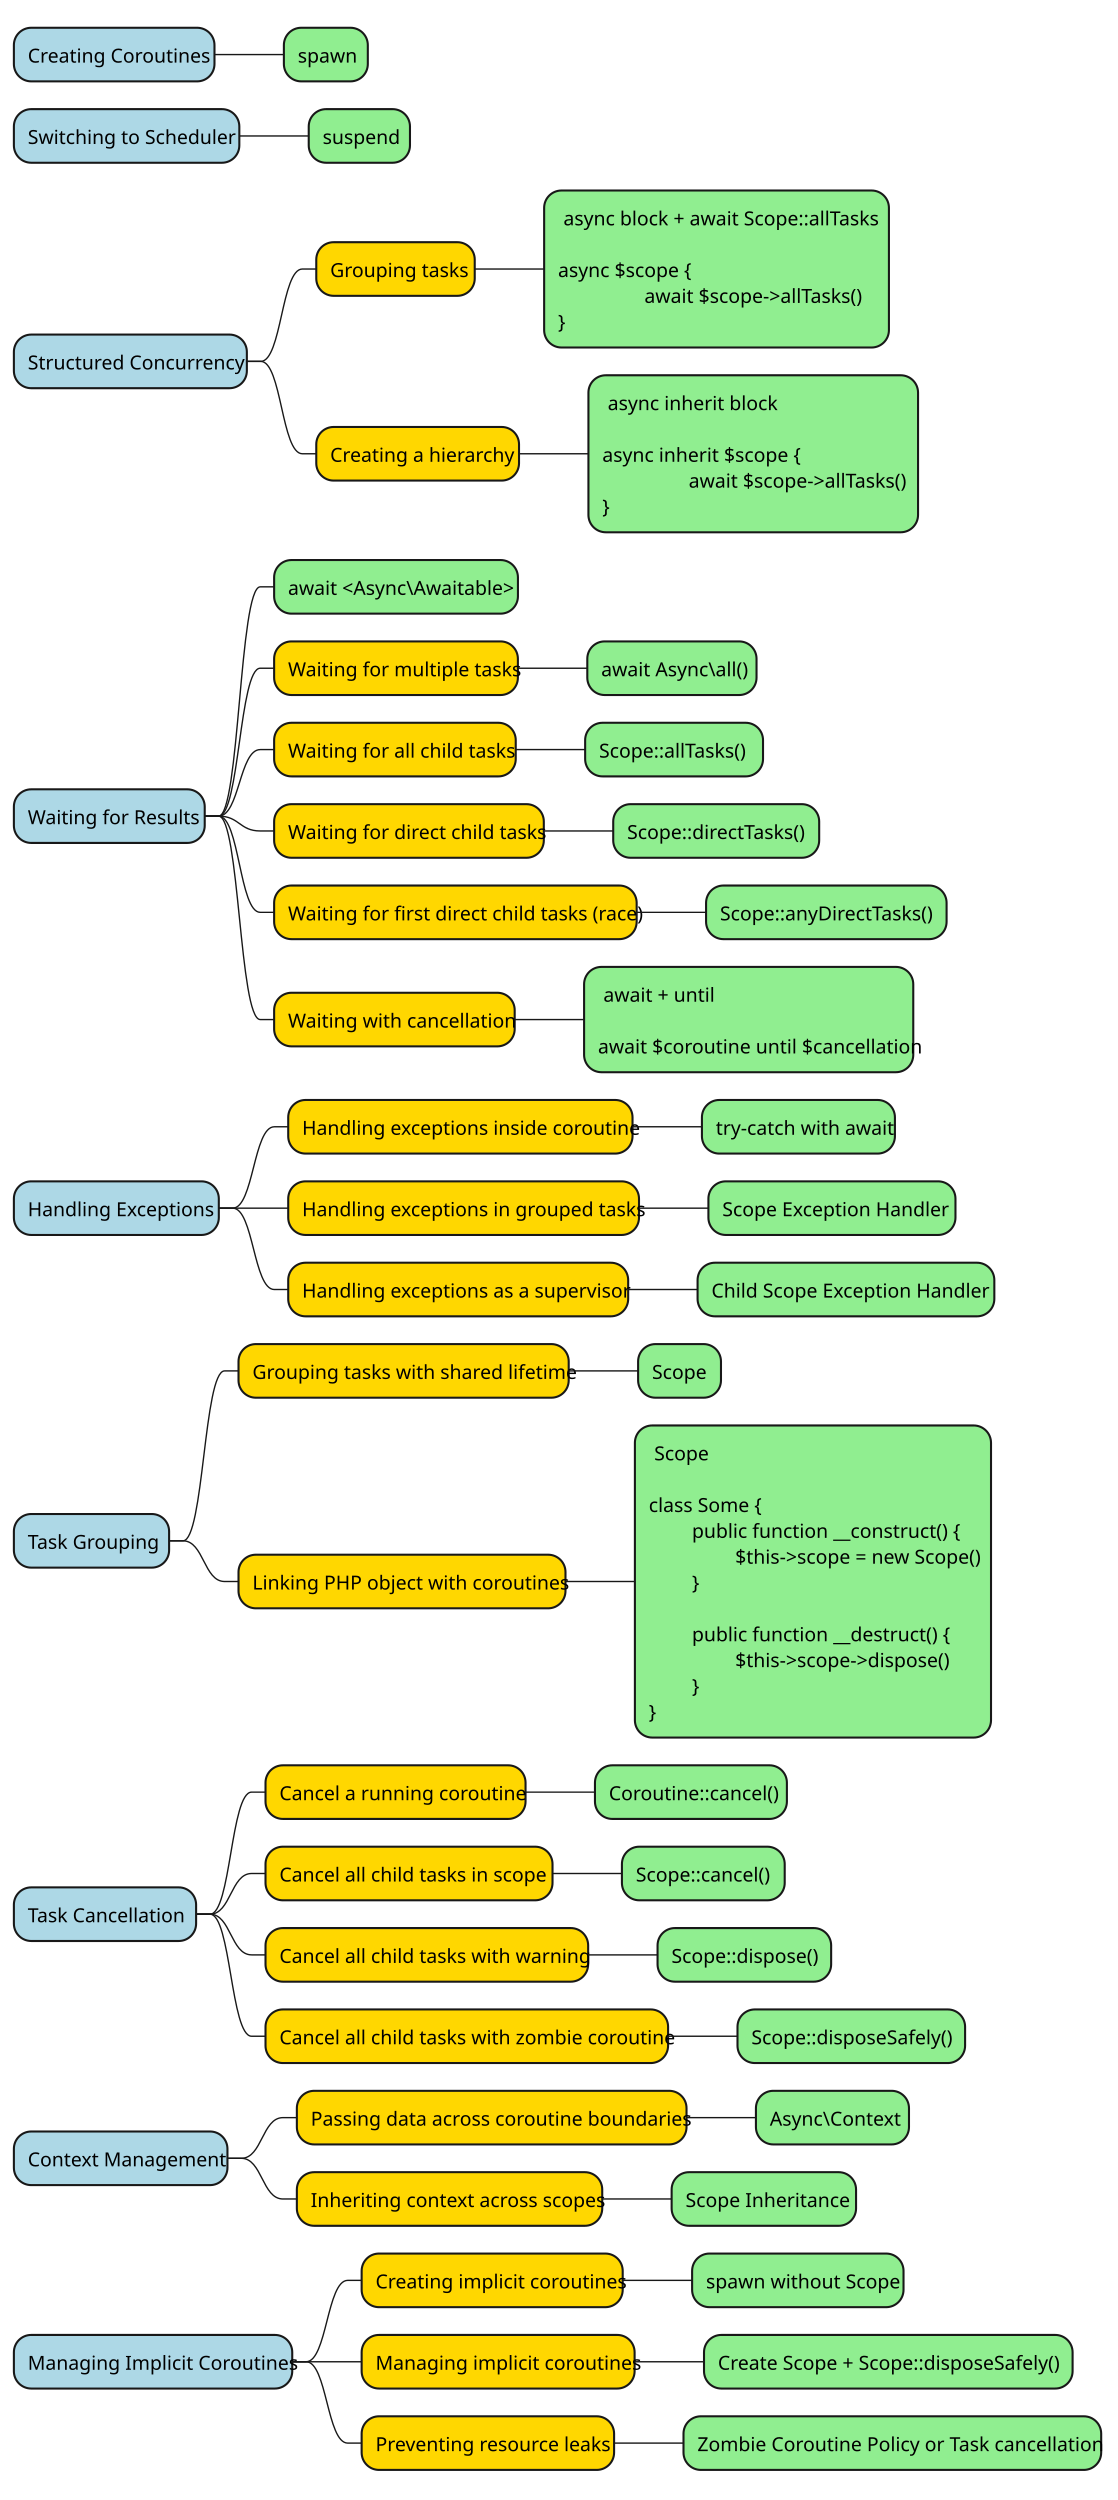
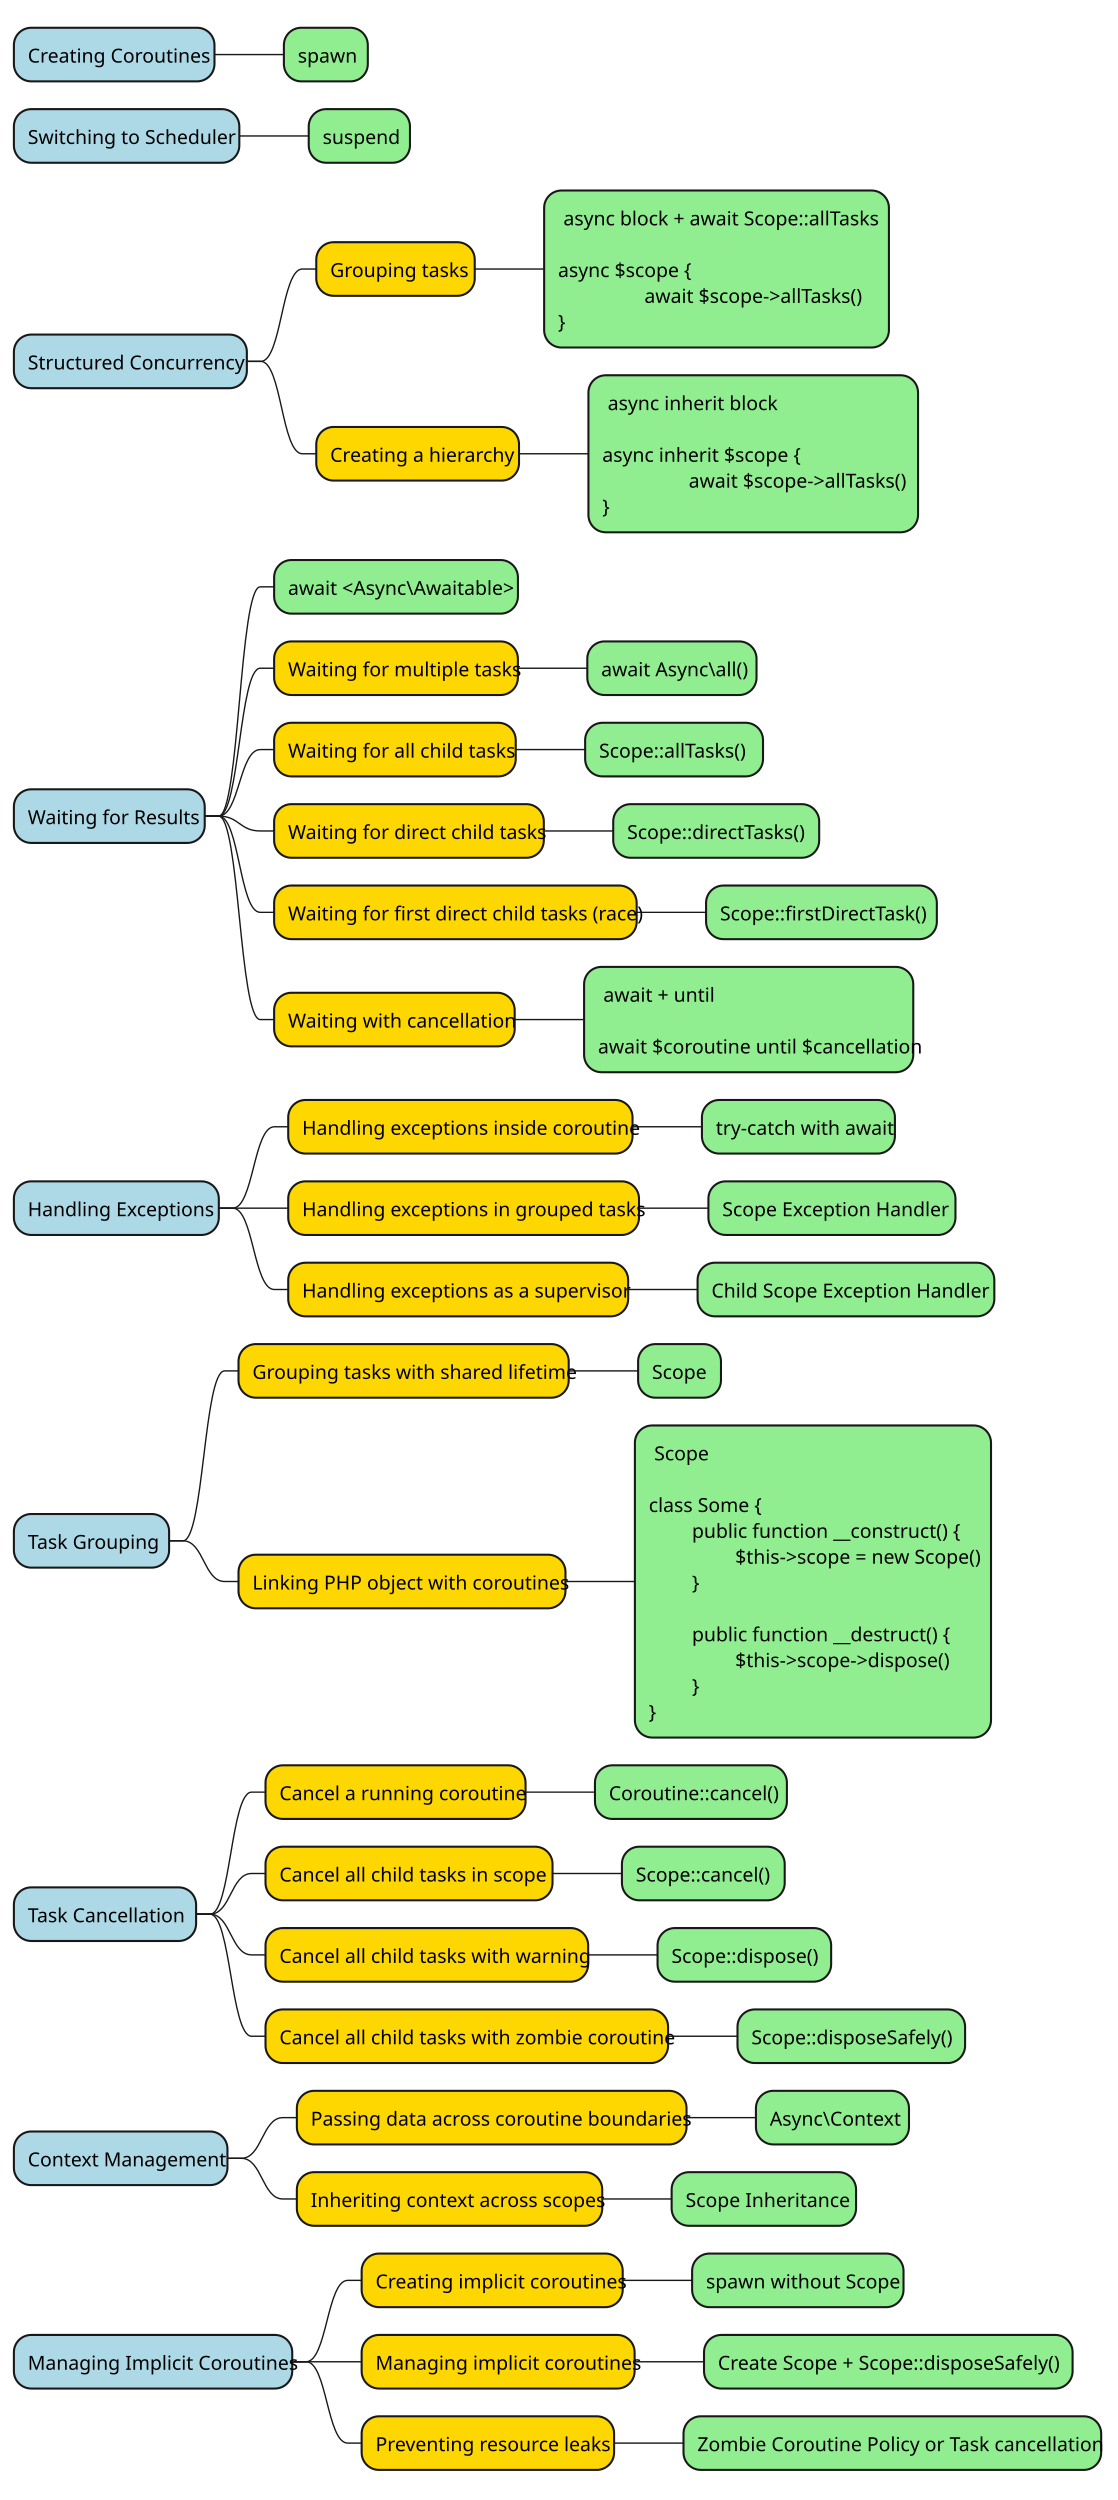
<svg xmlns="http://www.w3.org/2000/svg" contentStyleType="text/css" height="1801px" preserveAspectRatio="none" style="width:805px;height:1801px;background:#FFFFFF;" version="1.1" viewBox="0 0 805 1801" width="805px" zoomAndPan="magnify">
  <defs />
  <g>
    <rect fill="#ADD8E6" height="38.621" rx="12.5" ry="12.5" style="stroke:#181818;stroke-width:1.5;" width="144.51" x="10" y="20" />
    <text fill="#000000" font-family="sans-serif" font-size="14" lengthAdjust="spacing" textLength="124.51" x="20" y="45.107">Creating Coroutines</text>
    <rect fill="#90EE90" height="38.621" rx="12.5" ry="12.5" style="stroke:#181818;stroke-width:1.5;" width="60.469" x="204.51" y="20" />
    <text fill="#000000" font-family="sans-serif" font-size="14" lengthAdjust="spacing" textLength="40.469" x="214.51" y="45.107">spawn</text>
    <path d="M154.51,39.31 L164.51,39.31 C179.51,39.31 179.51,39.31 194.51,39.31 L204.51,39.31 " fill="none" style="stroke:#181818;stroke-width:1.0;" />
    <rect fill="#ADD8E6" height="38.621" rx="12.5" ry="12.5" style="stroke:#181818;stroke-width:1.5;" width="162.413" x="10" y="78.621" />
    <text fill="#000000" font-family="sans-serif" font-size="14" lengthAdjust="spacing" textLength="142.413" x="20" y="103.728">Switching to Scheduler</text>
    <rect fill="#90EE90" height="38.621" rx="12.5" ry="12.5" style="stroke:#181818;stroke-width:1.5;" width="72.931" x="222.413" y="78.621" />
    <text fill="#000000" font-family="sans-serif" font-size="14" lengthAdjust="spacing" textLength="52.931" x="232.413" y="103.728">suspend</text>
    <path d="M172.413,97.932 L182.413,97.932 C197.413,97.932 197.413,97.932 212.413,97.932 L222.413,97.932 " fill="none" style="stroke:#181818;stroke-width:1.0;" />
    <rect fill="#ADD8E6" height="38.621" rx="12.5" ry="12.5" style="stroke:#181818;stroke-width:1.5;" width="167.841" x="10" y="241.037" />
    <text fill="#000000" font-family="sans-serif" font-size="14" lengthAdjust="spacing" textLength="147.841" x="20" y="266.144">Structured Concurrency</text>
    <rect fill="#FFD700" height="38.621" rx="12.5" ry="12.5" style="stroke:#181818;stroke-width:1.5;" width="114.158" x="227.841" y="174.484" />
    <text fill="#000000" font-family="sans-serif" font-size="14" lengthAdjust="spacing" textLength="94.158" x="237.841" y="199.592">Grouping tasks</text>
    <rect fill="#90EE90" height="113.106" rx="12.5" ry="12.5" style="stroke:#181818;stroke-width:1.5;" width="248.382" x="391.999" y="137.242" />
    <text fill="#000000" font-family="sans-serif" font-size="14" lengthAdjust="spacing" textLength="224.492" x="405.889" y="162.35">async block + await Scope::allTasks</text>
    <text fill="#000000" font-family="sans-serif" font-size="14" lengthAdjust="spacing" textLength="3.89" x="401.999" y="180.971"> </text>
    <text fill="#000000" font-family="sans-serif" font-size="14" lengthAdjust="spacing" textLength="94.172" x="401.999" y="199.592">async $scope {</text>
    <text fill="#000000" font-family="sans-serif" font-size="14" lengthAdjust="spacing" textLength="155.224" x="464.233" y="218.213">await $scope-&gt;allTasks()</text>
    <text fill="#000000" font-family="sans-serif" font-size="14" lengthAdjust="spacing" textLength="4.676" x="401.999" y="236.834">}</text>
    <path d="M341.999,193.795 L351.999,193.795 C366.999,193.795 366.999,193.795 381.999,193.795 L391.999,193.795 " fill="none" style="stroke:#181818;stroke-width:1.0;" />
    <path d="M177.841,260.348 L187.841,260.348 C202.841,260.348 202.841,193.795 217.841,193.795 L227.841,193.795 " fill="none" style="stroke:#181818;stroke-width:1.0;" />
    <rect fill="#FFD700" height="38.621" rx="12.5" ry="12.5" style="stroke:#181818;stroke-width:1.5;" width="146.061" x="227.841" y="307.59" />
    <text fill="#000000" font-family="sans-serif" font-size="14" lengthAdjust="spacing" textLength="126.061" x="237.841" y="332.697">Creating a hierarchy</text>
    <rect fill="#90EE90" height="113.106" rx="12.5" ry="12.5" style="stroke:#181818;stroke-width:1.5;" width="237.458" x="423.902" y="270.348" />
    <text fill="#000000" font-family="sans-serif" font-size="14" lengthAdjust="spacing" textLength="115.165" x="437.792" y="295.455">async inherit block</text>
    <text fill="#000000" font-family="sans-serif" font-size="14" lengthAdjust="spacing" textLength="3.89" x="433.902" y="314.076"> </text>
    <text fill="#000000" font-family="sans-serif" font-size="14" lengthAdjust="spacing" textLength="136.192" x="433.902" y="332.697">async inherit $scope {</text>
    <text fill="#000000" font-family="sans-serif" font-size="14" lengthAdjust="spacing" textLength="155.224" x="496.137" y="351.318">await $scope-&gt;allTasks()</text>
    <text fill="#000000" font-family="sans-serif" font-size="14" lengthAdjust="spacing" textLength="4.676" x="433.902" y="369.94">}</text>
    <path d="M373.902,326.9 L383.902,326.9 C398.902,326.9 398.902,326.9 413.902,326.9 L423.902,326.9 " fill="none" style="stroke:#181818;stroke-width:1.0;" />
    <path d="M177.841,260.348 L187.841,260.348 C202.841,260.348 202.841,326.9 217.841,326.9 L227.841,326.9 " fill="none" style="stroke:#181818;stroke-width:1.0;" />
    <rect fill="#ADD8E6" height="38.621" rx="12.5" ry="12.5" style="stroke:#181818;stroke-width:1.5;" width="137.482" x="10" y="568.627" />
    <text fill="#000000" font-family="sans-serif" font-size="14" lengthAdjust="spacing" textLength="117.482" x="20" y="593.734">Waiting for Results</text>
    <rect fill="#90EE90" height="38.621" rx="12.5" ry="12.5" style="stroke:#181818;stroke-width:1.5;" width="175.641" x="197.482" y="403.453" />
    <text fill="#000000" font-family="sans-serif" font-size="14" lengthAdjust="spacing" textLength="155.641" x="207.482" y="428.56">await &lt;Async\Awaitable&gt;</text>
    <path d="M147.482,587.938 L157.482,587.938 C172.482,587.938 172.482,422.764 187.482,422.764 L197.482,422.764 " fill="none" style="stroke:#181818;stroke-width:1.0;" />
    <rect fill="#FFD700" height="38.621" rx="12.5" ry="12.5" style="stroke:#181818;stroke-width:1.5;" width="175.606" x="197.482" y="462.074" />
    <text fill="#000000" font-family="sans-serif" font-size="14" lengthAdjust="spacing" textLength="155.606" x="207.482" y="487.182">Waiting for multiple tasks</text>
    <rect fill="#90EE90" height="38.621" rx="12.5" ry="12.5" style="stroke:#181818;stroke-width:1.5;" width="121.917" x="423.089" y="462.074" />
    <text fill="#000000" font-family="sans-serif" font-size="14" lengthAdjust="spacing" textLength="101.917" x="433.089" y="487.182">await Async\all()</text>
    <path d="M373.089,481.385 L383.089,481.385 C398.089,481.385 398.089,481.385 413.089,481.385 L423.089,481.385 " fill="none" style="stroke:#181818;stroke-width:1.0;" />
    <path d="M147.482,587.938 L157.482,587.938 C172.482,587.938 172.482,481.385 187.482,481.385 L197.482,481.385 " fill="none" style="stroke:#181818;stroke-width:1.0;" />
    <rect fill="#FFD700" height="38.621" rx="12.5" ry="12.5" style="stroke:#181818;stroke-width:1.5;" width="174.055" x="197.482" y="520.695" />
    <text fill="#000000" font-family="sans-serif" font-size="14" lengthAdjust="spacing" textLength="154.055" x="207.482" y="545.803">Waiting for all child tasks</text>
    <rect fill="#90EE90" height="38.621" rx="12.5" ry="12.5" style="stroke:#181818;stroke-width:1.5;" width="128.144" x="421.537" y="520.695" />
    <text fill="#000000" font-family="sans-serif" font-size="14" lengthAdjust="spacing" textLength="108.144" x="431.537" y="545.803">Scope::allTasks()</text>
    <path d="M371.537,540.006 L381.537,540.006 C396.537,540.006 396.537,540.006 411.537,540.006 L421.537,540.006 " fill="none" style="stroke:#181818;stroke-width:1.0;" />
    <path d="M147.482,587.938 L157.482,587.938 C172.482,587.938 172.482,540.006 187.482,540.006 L197.482,540.006 " fill="none" style="stroke:#181818;stroke-width:1.0;" />
    <rect fill="#FFD700" height="38.621" rx="12.5" ry="12.5" style="stroke:#181818;stroke-width:1.5;" width="194.282" x="197.482" y="579.316" />
    <text fill="#000000" font-family="sans-serif" font-size="14" lengthAdjust="spacing" textLength="174.282" x="207.482" y="604.424">Waiting for direct child tasks</text>
    <rect fill="#90EE90" height="38.621" rx="12.5" ry="12.5" style="stroke:#181818;stroke-width:1.5;" width="148.372" x="441.765" y="579.316" />
    <text fill="#000000" font-family="sans-serif" font-size="14" lengthAdjust="spacing" textLength="128.372" x="451.765" y="604.424">Scope::directTasks()</text>
    <path d="M391.765,598.627 L401.765,598.627 C416.765,598.627 416.765,598.627 431.765,598.627 L441.765,598.627 " fill="none" style="stroke:#181818;stroke-width:1.0;" />
    <path d="M147.482,587.938 L157.482,587.938 C172.482,587.938 172.482,598.627 187.482,598.627 L197.482,598.627 " fill="none" style="stroke:#181818;stroke-width:1.0;" />
    <rect fill="#FFD700" height="38.621" rx="12.5" ry="12.5" style="stroke:#181818;stroke-width:1.5;" width="261.172" x="197.482" y="637.938" />
    <text fill="#000000" font-family="sans-serif" font-size="14" lengthAdjust="spacing" textLength="241.172" x="207.482" y="663.045">Waiting for first direct child tasks (race)</text>
-     <rect fill="#90EE90" height="38.621" rx="12.5" ry="12.5" style="stroke:#181818;stroke-width:1.5;" width="173.269" x="508.654" y="637.938" />
-     <text fill="#000000" font-family="sans-serif" font-size="14" lengthAdjust="spacing" textLength="153.269" x="518.654" y="663.045">Scope::anyDirectTasks()</text>
+     <rect fill="#90EE90" height="38.621" rx="12.5" ry="12.5" style="stroke:#181818;stroke-width:1.5;" width="166.248" x="508.654" y="637.938" />
+     <text fill="#000000" font-family="sans-serif" font-size="14" lengthAdjust="spacing" textLength="146.248" x="518.654" y="663.045">Scope::firstDirectTask()</text>
    <path d="M458.654,657.248 L468.654,657.248 C483.654,657.248 483.654,657.248 498.654,657.248 L508.654,657.248 " fill="none" style="stroke:#181818;stroke-width:1.0;" />
    <path d="M147.482,587.938 L157.482,587.938 C172.482,587.938 172.482,657.248 187.482,657.248 L197.482,657.248 " fill="none" style="stroke:#181818;stroke-width:1.0;" />
    <rect fill="#FFD700" height="38.621" rx="12.5" ry="12.5" style="stroke:#181818;stroke-width:1.5;" width="173.296" x="197.482" y="715.18" />
    <text fill="#000000" font-family="sans-serif" font-size="14" lengthAdjust="spacing" textLength="153.296" x="207.482" y="740.287">Waiting with cancellation</text>
    <rect fill="#90EE90" height="75.863" rx="12.5" ry="12.5" style="stroke:#181818;stroke-width:1.5;" width="237.137" x="420.778" y="696.559" />
    <text fill="#000000" font-family="sans-serif" font-size="14" lengthAdjust="spacing" textLength="74.32" x="434.668" y="721.666">await + until</text>
    <text fill="#000000" font-family="sans-serif" font-size="14" lengthAdjust="spacing" textLength="3.89" x="430.778" y="740.287"> </text>
    <text fill="#000000" font-family="sans-serif" font-size="14" lengthAdjust="spacing" textLength="217.137" x="430.778" y="758.908">await $coroutine until $cancellation</text>
    <path d="M370.778,734.49 L380.778,734.49 C395.778,734.49 395.778,734.49 410.778,734.49 L420.778,734.49 " fill="none" style="stroke:#181818;stroke-width:1.0;" />
    <path d="M147.482,587.938 L157.482,587.938 C172.482,587.938 172.482,734.49 187.482,734.49 L197.482,734.49 " fill="none" style="stroke:#181818;stroke-width:1.0;" />
    <rect fill="#ADD8E6" height="38.621" rx="12.5" ry="12.5" style="stroke:#181818;stroke-width:1.5;" width="147.634" x="10" y="851.043" />
    <text fill="#000000" font-family="sans-serif" font-size="14" lengthAdjust="spacing" textLength="127.634" x="20" y="876.15">Handling Exceptions</text>
    <rect fill="#FFD700" height="38.621" rx="12.5" ry="12.5" style="stroke:#181818;stroke-width:1.5;" width="248.033" x="207.634" y="792.422" />
    <text fill="#000000" font-family="sans-serif" font-size="14" lengthAdjust="spacing" textLength="228.033" x="217.634" y="817.529">Handling exceptions inside coroutine</text>
    <rect fill="#90EE90" height="38.621" rx="12.5" ry="12.5" style="stroke:#181818;stroke-width:1.5;" width="139.034" x="505.667" y="792.422" />
    <text fill="#000000" font-family="sans-serif" font-size="14" lengthAdjust="spacing" textLength="119.034" x="515.667" y="817.529">try-catch with await</text>
    <path d="M455.667,811.732 L465.667,811.732 C480.667,811.732 480.667,811.732 495.667,811.732 L505.667,811.732 " fill="none" style="stroke:#181818;stroke-width:1.0;" />
    <path d="M157.634,870.354 L167.634,870.354 C182.634,870.354 182.634,811.732 197.634,811.732 L207.634,811.732 " fill="none" style="stroke:#181818;stroke-width:1.0;" />
    <rect fill="#FFD700" height="38.621" rx="12.5" ry="12.5" style="stroke:#181818;stroke-width:1.5;" width="252.702" x="207.634" y="851.043" />
    <text fill="#000000" font-family="sans-serif" font-size="14" lengthAdjust="spacing" textLength="232.702" x="217.634" y="876.15">Handling exceptions in grouped tasks</text>
    <rect fill="#90EE90" height="38.621" rx="12.5" ry="12.5" style="stroke:#181818;stroke-width:1.5;" width="177.985" x="510.336" y="851.043" />
    <text fill="#000000" font-family="sans-serif" font-size="14" lengthAdjust="spacing" textLength="157.985" x="520.336" y="876.15">Scope Exception Handler</text>
    <path d="M460.336,870.354 L470.336,870.354 C485.336,870.354 485.336,870.354 500.336,870.354 L510.336,870.354 " fill="none" style="stroke:#181818;stroke-width:1.0;" />
    <path d="M157.634,870.354 L167.634,870.354 C182.634,870.354 182.634,870.354 197.634,870.354 L207.634,870.354 " fill="none" style="stroke:#181818;stroke-width:1.0;" />
    <rect fill="#FFD700" height="38.621" rx="12.5" ry="12.5" style="stroke:#181818;stroke-width:1.5;" width="244.902" x="207.634" y="909.664" />
    <text fill="#000000" font-family="sans-serif" font-size="14" lengthAdjust="spacing" textLength="224.902" x="217.634" y="934.771">Handling exceptions as a supervisor</text>
    <rect fill="#90EE90" height="38.621" rx="12.5" ry="12.5" style="stroke:#181818;stroke-width:1.5;" width="213.778" x="502.536" y="909.664" />
    <text fill="#000000" font-family="sans-serif" font-size="14" lengthAdjust="spacing" textLength="193.778" x="512.536" y="934.771">Child Scope Exception Handler</text>
    <path d="M452.536,928.975 L462.536,928.975 C477.536,928.975 477.536,928.975 492.536,928.975 L502.536,928.975 " fill="none" style="stroke:#181818;stroke-width:1.0;" />
    <path d="M157.634,870.354 L167.634,870.354 C182.634,870.354 182.634,928.975 197.634,928.975 L207.634,928.975 " fill="none" style="stroke:#181818;stroke-width:1.0;" />
    <rect fill="#ADD8E6" height="38.621" rx="12.5" ry="12.5" style="stroke:#181818;stroke-width:1.5;" width="111.82" x="10" y="1090.701" />
    <text fill="#000000" font-family="sans-serif" font-size="14" lengthAdjust="spacing" textLength="91.82" x="20" y="1115.809">Task Grouping</text>
    <rect fill="#FFD700" height="38.621" rx="12.5" ry="12.5" style="stroke:#181818;stroke-width:1.5;" width="237.875" x="171.82" y="968.285" />
    <text fill="#000000" font-family="sans-serif" font-size="14" lengthAdjust="spacing" textLength="217.875" x="181.82" y="993.393">Grouping tasks with shared lifetime</text>
    <rect fill="#90EE90" height="38.621" rx="12.5" ry="12.5" style="stroke:#181818;stroke-width:1.5;" width="59.696" x="459.695" y="968.285" />
    <text fill="#000000" font-family="sans-serif" font-size="14" lengthAdjust="spacing" textLength="39.696" x="469.695" y="993.393">Scope</text>
    <path d="M409.695,987.596 L419.695,987.596 C434.695,987.596 434.695,987.596 449.695,987.596 L459.695,987.596 " fill="none" style="stroke:#181818;stroke-width:1.0;" />
    <path d="M121.82,1110.012 L131.82,1110.012 C146.82,1110.012 146.82,987.596 161.82,987.596 L171.82,987.596 " fill="none" style="stroke:#181818;stroke-width:1.0;" />
    <rect fill="#FFD700" height="38.621" rx="12.5" ry="12.5" style="stroke:#181818;stroke-width:1.5;" width="235.558" x="171.82" y="1120.012" />
    <text fill="#000000" font-family="sans-serif" font-size="14" lengthAdjust="spacing" textLength="215.558" x="181.82" y="1145.119">Linking PHP object with coroutines</text>
    <rect fill="#90EE90" height="224.832" rx="12.5" ry="12.5" style="stroke:#181818;stroke-width:1.5;" width="256.551" x="457.378" y="1026.906" />
    <text fill="#000000" font-family="sans-serif" font-size="14" lengthAdjust="spacing" textLength="39.696" x="471.268" y="1052.014">Scope</text>
    <text fill="#000000" font-family="sans-serif" font-size="14" lengthAdjust="spacing" textLength="3.89" x="467.378" y="1070.635"> </text>
    <text fill="#000000" font-family="sans-serif" font-size="14" lengthAdjust="spacing" textLength="80.924" x="467.378" y="1089.256">class Some {</text>
    <text fill="#000000" font-family="sans-serif" font-size="14" lengthAdjust="spacing" textLength="183.654" x="498.495" y="1107.877">public function __construct() {</text>
    <text fill="#000000" font-family="sans-serif" font-size="14" lengthAdjust="spacing" textLength="174.316" x="529.612" y="1126.498">$this-&gt;scope = new Scope()</text>
    <text fill="#000000" font-family="sans-serif" font-size="14" lengthAdjust="spacing" textLength="4.676" x="498.495" y="1145.119">}</text>
    <text fill="#000000" font-family="sans-serif" font-size="14" lengthAdjust="spacing" textLength="3.89" x="467.378" y="1163.74"> </text>
    <text fill="#000000" font-family="sans-serif" font-size="14" lengthAdjust="spacing" textLength="176.654" x="498.495" y="1182.361">public function __destruct() {</text>
    <text fill="#000000" font-family="sans-serif" font-size="14" lengthAdjust="spacing" textLength="150.185" x="529.612" y="1200.982">$this-&gt;scope-&gt;dispose()</text>
    <text fill="#000000" font-family="sans-serif" font-size="14" lengthAdjust="spacing" textLength="4.676" x="498.495" y="1219.603">}</text>
    <text fill="#000000" font-family="sans-serif" font-size="14" lengthAdjust="spacing" textLength="4.676" x="467.378" y="1238.225">}</text>
    <path d="M407.378,1139.322 L417.378,1139.322 C432.378,1139.322 432.378,1139.322 447.378,1139.322 L457.378,1139.322 " fill="none" style="stroke:#181818;stroke-width:1.0;" />
    <path d="M121.82,1110.012 L131.82,1110.012 C146.82,1110.012 146.82,1139.322 161.82,1139.322 L171.82,1139.322 " fill="none" style="stroke:#181818;stroke-width:1.0;" />
    <rect fill="#ADD8E6" height="38.621" rx="12.5" ry="12.5" style="stroke:#181818;stroke-width:1.5;" width="131.275" x="10" y="1359.67" />
    <text fill="#000000" font-family="sans-serif" font-size="14" lengthAdjust="spacing" textLength="111.275" x="20" y="1384.777">Task Cancellation</text>
    <rect fill="#FFD700" height="38.621" rx="12.5" ry="12.5" style="stroke:#181818;stroke-width:1.5;" width="187.33" x="191.275" y="1271.738" />
    <text fill="#000000" font-family="sans-serif" font-size="14" lengthAdjust="spacing" textLength="167.33" x="201.275" y="1296.846">Cancel a running coroutine</text>
    <rect fill="#90EE90" height="38.621" rx="12.5" ry="12.5" style="stroke:#181818;stroke-width:1.5;" width="138.275" x="428.606" y="1271.738" />
    <text fill="#000000" font-family="sans-serif" font-size="14" lengthAdjust="spacing" textLength="118.275" x="438.606" y="1296.846">Coroutine::cancel()</text>
    <path d="M378.606,1291.049 L388.606,1291.049 C403.606,1291.049 403.606,1291.049 418.606,1291.049 L428.606,1291.049 " fill="none" style="stroke:#181818;stroke-width:1.0;" />
    <path d="M141.275,1378.98 L151.275,1378.98 C166.275,1378.98 166.275,1291.049 181.275,1291.049 L191.275,1291.049 " fill="none" style="stroke:#181818;stroke-width:1.0;" />
    <rect fill="#FFD700" height="38.621" rx="12.5" ry="12.5" style="stroke:#181818;stroke-width:1.5;" width="206.758" x="191.275" y="1330.359" />
    <text fill="#000000" font-family="sans-serif" font-size="14" lengthAdjust="spacing" textLength="186.758" x="201.275" y="1355.467">Cancel all child tasks in scope</text>
    <rect fill="#90EE90" height="38.621" rx="12.5" ry="12.5" style="stroke:#181818;stroke-width:1.5;" width="117.269" x="448.033" y="1330.359" />
    <text fill="#000000" font-family="sans-serif" font-size="14" lengthAdjust="spacing" textLength="97.269" x="458.033" y="1355.467">Scope::cancel()</text>
    <path d="M398.033,1349.67 L408.033,1349.67 C423.033,1349.67 423.033,1349.67 438.033,1349.67 L448.033,1349.67 " fill="none" style="stroke:#181818;stroke-width:1.0;" />
    <path d="M141.275,1378.98 L151.275,1378.98 C166.275,1378.98 166.275,1349.67 181.275,1349.67 L191.275,1349.67 " fill="none" style="stroke:#181818;stroke-width:1.0;" />
    <rect fill="#FFD700" height="38.621" rx="12.5" ry="12.5" style="stroke:#181818;stroke-width:1.5;" width="232.427" x="191.275" y="1388.98" />
    <text fill="#000000" font-family="sans-serif" font-size="14" lengthAdjust="spacing" textLength="212.427" x="201.275" y="1414.088">Cancel all child tasks with warning</text>
    <rect fill="#90EE90" height="38.621" rx="12.5" ry="12.5" style="stroke:#181818;stroke-width:1.5;" width="125.055" x="473.702" y="1388.98" />
    <text fill="#000000" font-family="sans-serif" font-size="14" lengthAdjust="spacing" textLength="105.055" x="483.702" y="1414.088">Scope::dispose()</text>
    <path d="M423.702,1408.291 L433.702,1408.291 C448.702,1408.291 448.702,1408.291 463.702,1408.291 L473.702,1408.291 " fill="none" style="stroke:#181818;stroke-width:1.0;" />
    <path d="M141.275,1378.98 L151.275,1378.98 C166.275,1378.98 166.275,1408.291 181.275,1408.291 L191.275,1408.291 " fill="none" style="stroke:#181818;stroke-width:1.0;" />
    <rect fill="#FFD700" height="38.621" rx="12.5" ry="12.5" style="stroke:#181818;stroke-width:1.5;" width="290.013" x="191.275" y="1447.602" />
    <text fill="#000000" font-family="sans-serif" font-size="14" lengthAdjust="spacing" textLength="270.013" x="201.275" y="1472.709">Cancel all child tasks with zombie coroutine</text>
    <rect fill="#90EE90" height="38.621" rx="12.5" ry="12.5" style="stroke:#181818;stroke-width:1.5;" width="163.965" x="531.288" y="1447.602" />
    <text fill="#000000" font-family="sans-serif" font-size="14" lengthAdjust="spacing" textLength="143.965" x="541.288" y="1472.709">Scope::disposeSafely()</text>
    <path d="M481.288,1466.912 L491.288,1466.912 C506.288,1466.912 506.288,1466.912 521.288,1466.912 L531.288,1466.912 " fill="none" style="stroke:#181818;stroke-width:1.0;" />
    <path d="M141.275,1378.98 L151.275,1378.98 C166.275,1378.98 166.275,1466.912 181.275,1466.912 L191.275,1466.912 " fill="none" style="stroke:#181818;stroke-width:1.0;" />
    <rect fill="#ADD8E6" height="38.621" rx="12.5" ry="12.5" style="stroke:#181818;stroke-width:1.5;" width="153.855" x="10" y="1535.533" />
    <text fill="#000000" font-family="sans-serif" font-size="14" lengthAdjust="spacing" textLength="133.855" x="20" y="1560.641">Context Management</text>
    <rect fill="#FFD700" height="38.621" rx="12.5" ry="12.5" style="stroke:#181818;stroke-width:1.5;" width="280.716" x="213.855" y="1506.223" />
    <text fill="#000000" font-family="sans-serif" font-size="14" lengthAdjust="spacing" textLength="260.716" x="223.855" y="1531.33">Passing data across coroutine boundaries</text>
    <rect fill="#90EE90" height="38.621" rx="12.5" ry="12.5" style="stroke:#181818;stroke-width:1.5;" width="110.262" x="544.57" y="1506.223" />
    <text fill="#000000" font-family="sans-serif" font-size="14" lengthAdjust="spacing" textLength="90.262" x="554.57" y="1531.33">Async\Context</text>
    <path d="M494.57,1525.533 L504.57,1525.533 C519.57,1525.533 519.57,1525.533 534.57,1525.533 L544.57,1525.533 " fill="none" style="stroke:#181818;stroke-width:1.0;" />
    <path d="M163.855,1554.844 L173.855,1554.844 C188.855,1554.844 188.855,1525.533 203.855,1525.533 L213.855,1525.533 " fill="none" style="stroke:#181818;stroke-width:1.0;" />
    <rect fill="#FFD700" height="38.621" rx="12.5" ry="12.5" style="stroke:#181818;stroke-width:1.5;" width="219.992" x="213.855" y="1564.844" />
    <text fill="#000000" font-family="sans-serif" font-size="14" lengthAdjust="spacing" textLength="199.992" x="223.855" y="1589.951">Inheriting context across scopes</text>
    <rect fill="#90EE90" height="38.621" rx="12.5" ry="12.5" style="stroke:#181818;stroke-width:1.5;" width="132.855" x="483.847" y="1564.844" />
    <text fill="#000000" font-family="sans-serif" font-size="14" lengthAdjust="spacing" textLength="112.855" x="493.847" y="1589.951">Scope Inheritance</text>
    <path d="M433.847,1584.154 L443.847,1584.154 C458.847,1584.154 458.847,1584.154 473.847,1584.154 L483.847,1584.154 " fill="none" style="stroke:#181818;stroke-width:1.0;" />
    <path d="M163.855,1554.844 L173.855,1554.844 C188.855,1554.844 188.855,1584.154 203.855,1584.154 L213.855,1584.154 " fill="none" style="stroke:#181818;stroke-width:1.0;" />
    <rect fill="#ADD8E6" height="38.621" rx="12.5" ry="12.5" style="stroke:#181818;stroke-width:1.5;" width="200.53" x="10" y="1682.086" />
    <text fill="#000000" font-family="sans-serif" font-size="14" lengthAdjust="spacing" textLength="180.53" x="20" y="1707.193">Managing Implicit Coroutines</text>
    <rect fill="#FFD700" height="38.621" rx="12.5" ry="12.5" style="stroke:#181818;stroke-width:1.5;" width="188.068" x="260.53" y="1623.465" />
    <text fill="#000000" font-family="sans-serif" font-size="14" lengthAdjust="spacing" textLength="168.068" x="270.53" y="1648.572">Creating implicit coroutines</text>
    <rect fill="#90EE90" height="38.621" rx="12.5" ry="12.5" style="stroke:#181818;stroke-width:1.5;" width="152.303" x="498.599" y="1623.465" />
    <text fill="#000000" font-family="sans-serif" font-size="14" lengthAdjust="spacing" textLength="132.303" x="508.599" y="1648.572">spawn without Scope</text>
    <path d="M448.599,1642.775 L458.599,1642.775 C473.599,1642.775 473.599,1642.775 488.599,1642.775 L498.599,1642.775 " fill="none" style="stroke:#181818;stroke-width:1.0;" />
    <path d="M210.53,1701.397 L220.53,1701.397 C235.53,1701.397 235.53,1642.775 250.53,1642.775 L260.53,1642.775 " fill="none" style="stroke:#181818;stroke-width:1.0;" />
    <rect fill="#FFD700" height="38.621" rx="12.5" ry="12.5" style="stroke:#181818;stroke-width:1.5;" width="196.641" x="260.53" y="1682.086" />
    <text fill="#000000" font-family="sans-serif" font-size="14" lengthAdjust="spacing" textLength="176.641" x="270.53" y="1707.193">Managing implicit coroutines</text>
    <rect fill="#90EE90" height="38.621" rx="12.5" ry="12.5" style="stroke:#181818;stroke-width:1.5;" width="265.526" x="507.171" y="1682.086" />
    <text fill="#000000" font-family="sans-serif" font-size="14" lengthAdjust="spacing" textLength="245.526" x="517.171" y="1707.193">Create Scope + Scope::disposeSafely()</text>
    <path d="M457.171,1701.397 L467.171,1701.397 C482.171,1701.397 482.171,1701.397 497.171,1701.397 L507.171,1701.397 " fill="none" style="stroke:#181818;stroke-width:1.0;" />
    <path d="M210.53,1701.397 L220.53,1701.397 C235.53,1701.397 235.53,1701.397 250.53,1701.397 L260.53,1701.397 " fill="none" style="stroke:#181818;stroke-width:1.0;" />
    <rect fill="#FFD700" height="38.621" rx="12.5" ry="12.5" style="stroke:#181818;stroke-width:1.5;" width="181.861" x="260.53" y="1740.707" />
    <text fill="#000000" font-family="sans-serif" font-size="14" lengthAdjust="spacing" textLength="161.861" x="270.53" y="1765.814">Preventing resource leaks</text>
    <rect fill="#90EE90" height="38.621" rx="12.5" ry="12.5" style="stroke:#181818;stroke-width:1.5;" width="300.902" x="492.392" y="1740.707" />
    <text fill="#000000" font-family="sans-serif" font-size="14" lengthAdjust="spacing" textLength="280.902" x="502.392" y="1765.814">Zombie Coroutine Policy or Task cancellation</text>
    <path d="M442.392,1760.018 L452.392,1760.018 C467.392,1760.018 467.392,1760.018 482.392,1760.018 L492.392,1760.018 " fill="none" style="stroke:#181818;stroke-width:1.0;" />
    <path d="M210.53,1701.397 L220.53,1701.397 C235.53,1701.397 235.53,1760.018 250.53,1760.018 L260.53,1760.018 " fill="none" style="stroke:#181818;stroke-width:1.0;" />
  </g>
</svg>
